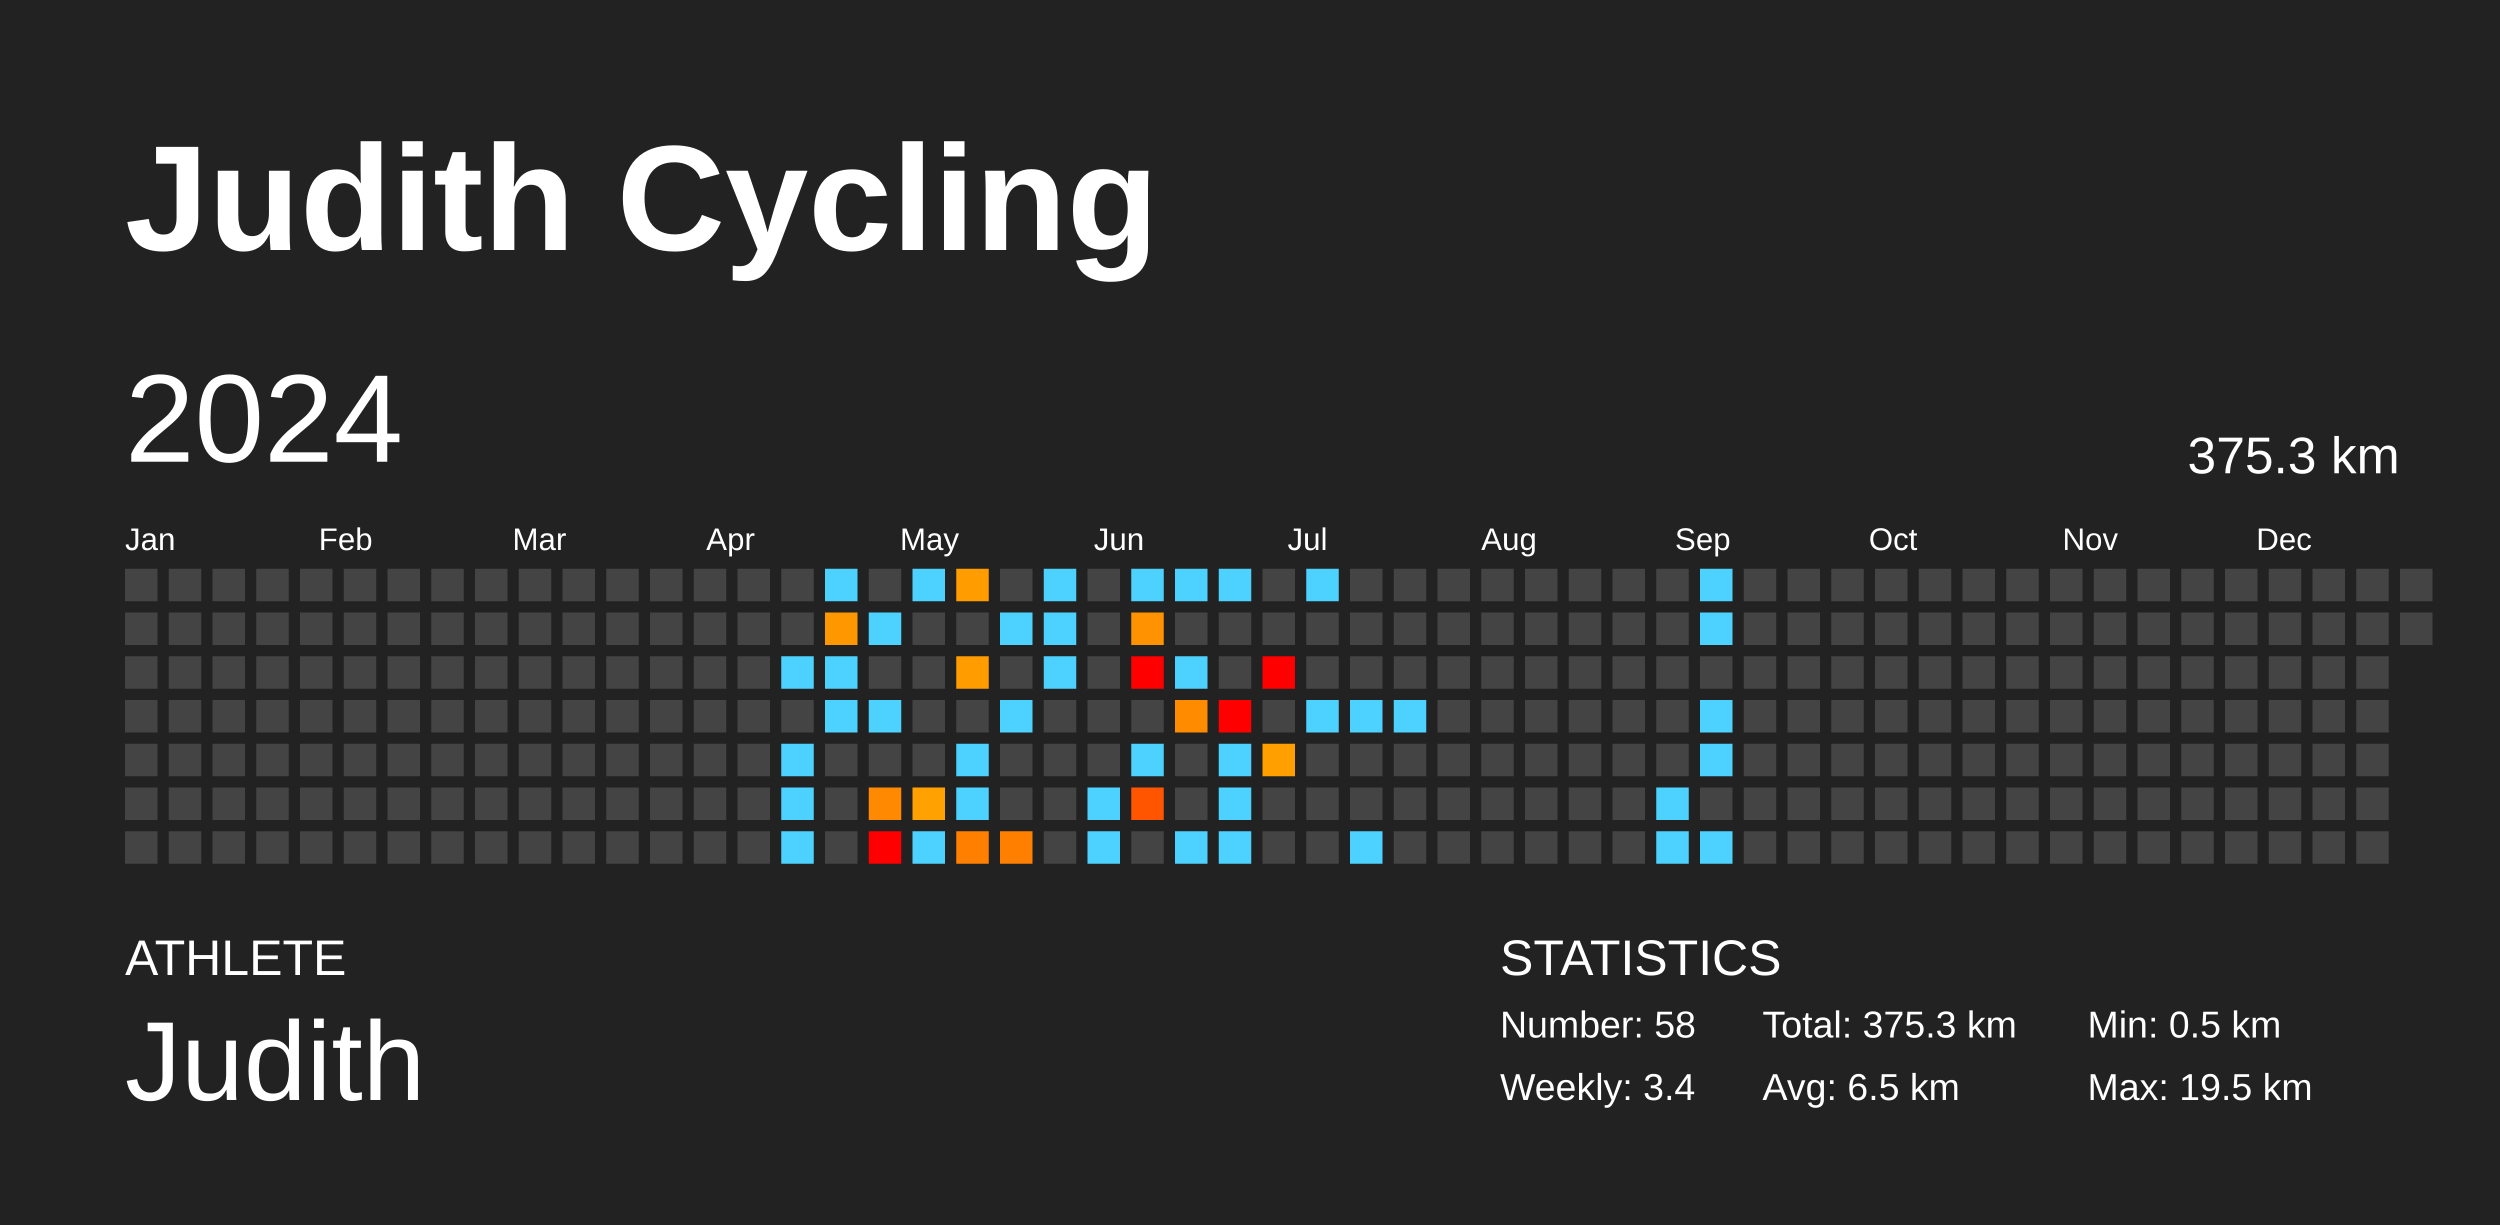
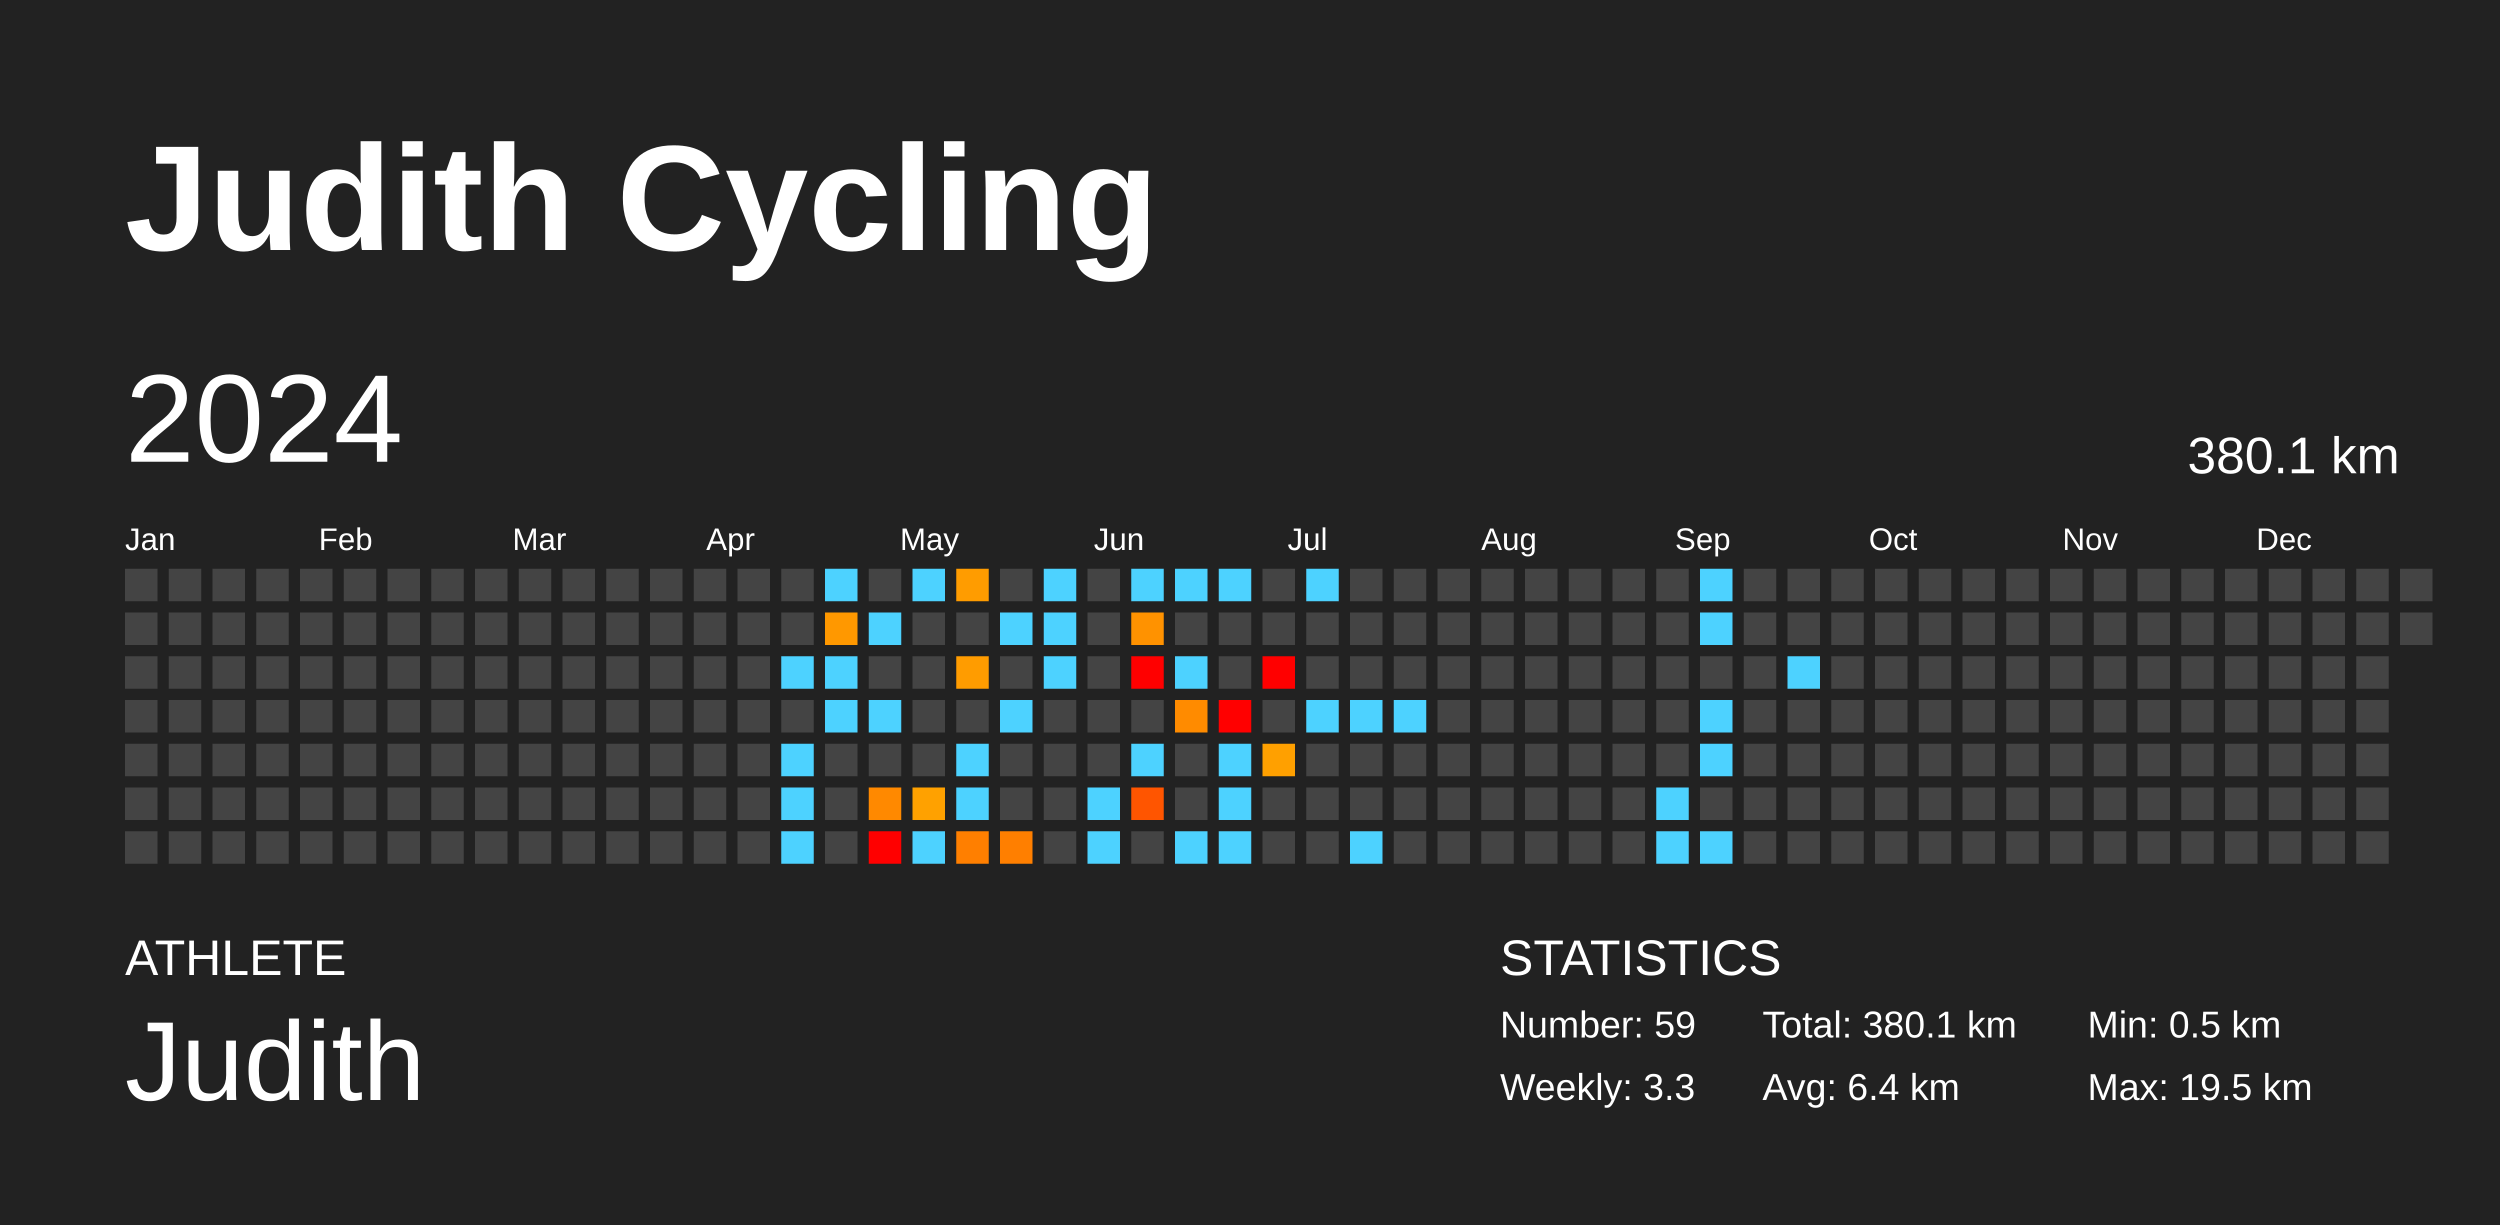
<svg xmlns="http://www.w3.org/2000/svg" baseProfile="full" height="98mm" version="1.1" viewBox="0,0,200,98" width="200mm">
  <defs />
  <rect fill="#222222" height="98" width="200" x="0" y="0" />
  <text fill="#FFFFFF" style="font-size:12px; font-family:Arial; font-weight:bold;" x="10" y="20">Judith Cycling</text>
  <text fill="#FFFFFF" style="font-size:4px; font-family:Arial" x="10" y="78">ATHLETE</text>
  <text fill="#FFFFFF" style="font-size:9px; font-family:Arial" x="10" y="88">Judith</text>
  <text fill="#FFFFFF" style="font-size:4px; font-family:Arial" x="120" y="78">STATISTICS</text>
-   <text fill="#FFFFFF" style="font-size:3px; font-family:Arial" x="120" y="83">Number: 58</text>
-   <text fill="#FFFFFF" style="font-size:3px; font-family:Arial" x="120" y="88">Weekly: 3.4</text>
-   <text fill="#FFFFFF" style="font-size:3px; font-family:Arial" x="141" y="83">Total: 375.3 km</text>
-   <text fill="#FFFFFF" style="font-size:3px; font-family:Arial" x="141" y="88">Avg: 6.5 km</text>
+   <text fill="#FFFFFF" style="font-size:3px; font-family:Arial" x="120" y="83">Number: 59</text>
+   <text fill="#FFFFFF" style="font-size:3px; font-family:Arial" x="120" y="88">Weekly: 3.3</text>
+   <text fill="#FFFFFF" style="font-size:3px; font-family:Arial" x="141" y="83">Total: 380.1 km</text>
+   <text fill="#FFFFFF" style="font-size:3px; font-family:Arial" x="141" y="88">Avg: 6.4 km</text>
  <text fill="#FFFFFF" style="font-size:3px; font-family:Arial" x="167" y="83">Min: 0.5 km</text>
  <text fill="#FFFFFF" style="font-size:3px; font-family:Arial" x="167" y="88">Max: 19.5 km</text>
  <text dominant-baseline="hanging" fill="#FFFFFF" style="font-size:10.0px; font-family:Arial;" x="10" y="30">2024</text>
-   <text dominant-baseline="hanging" fill="#FFFFFF" style="font-size:4.125px; font-family:Arial;" x="175" y="35">375.3 km</text>
+   <text dominant-baseline="hanging" fill="#FFFFFF" style="font-size:4.125px; font-family:Arial;" x="175" y="35">380.1 km</text>
  <text fill="#FFFFFF" style="font-size:2.5px; font-family:Arial" x="10.0" y="44">Jan</text>
  <text fill="#FFFFFF" style="font-size:2.5px; font-family:Arial" x="25.5" y="44">Feb</text>
  <text fill="#FFFFFF" style="font-size:2.5px; font-family:Arial" x="41.0" y="44">Mar</text>
  <text fill="#FFFFFF" style="font-size:2.5px; font-family:Arial" x="56.5" y="44">Apr</text>
  <text fill="#FFFFFF" style="font-size:2.5px; font-family:Arial" x="72.0" y="44">May</text>
  <text fill="#FFFFFF" style="font-size:2.5px; font-family:Arial" x="87.5" y="44">Jun</text>
  <text fill="#FFFFFF" style="font-size:2.5px; font-family:Arial" x="103.0" y="44">Jul</text>
  <text fill="#FFFFFF" style="font-size:2.5px; font-family:Arial" x="118.5" y="44">Aug</text>
  <text fill="#FFFFFF" style="font-size:2.5px; font-family:Arial" x="134.0" y="44">Sep</text>
  <text fill="#FFFFFF" style="font-size:2.5px; font-family:Arial" x="149.5" y="44">Oct</text>
  <text fill="#FFFFFF" style="font-size:2.5px; font-family:Arial" x="165.0" y="44">Nov</text>
  <text fill="#FFFFFF" style="font-size:2.5px; font-family:Arial" x="180.5" y="44">Dec</text>
  <rect fill="#444444" height="2.6" width="2.6" x="10.0" y="45.5" />
  <rect fill="#444444" height="2.6" width="2.6" x="10.0" y="49.0" />
  <rect fill="#444444" height="2.6" width="2.6" x="10.0" y="52.5" />
  <rect fill="#444444" height="2.6" width="2.6" x="10.0" y="56.0" />
  <rect fill="#444444" height="2.6" width="2.6" x="10.0" y="59.5" />
  <rect fill="#444444" height="2.6" width="2.6" x="10.0" y="63.0" />
  <rect fill="#444444" height="2.6" width="2.6" x="10.0" y="66.5" />
  <rect fill="#444444" height="2.6" width="2.6" x="13.5" y="45.5" />
  <rect fill="#444444" height="2.6" width="2.6" x="13.5" y="49.0" />
  <rect fill="#444444" height="2.6" width="2.6" x="13.5" y="52.5" />
  <rect fill="#444444" height="2.6" width="2.6" x="13.5" y="56.0" />
  <rect fill="#444444" height="2.6" width="2.6" x="13.5" y="59.5" />
  <rect fill="#444444" height="2.6" width="2.6" x="13.5" y="63.0" />
  <rect fill="#444444" height="2.6" width="2.6" x="13.5" y="66.5" />
  <rect fill="#444444" height="2.6" width="2.6" x="17.0" y="45.5" />
  <rect fill="#444444" height="2.6" width="2.6" x="17.0" y="49.0" />
  <rect fill="#444444" height="2.6" width="2.6" x="17.0" y="52.5" />
  <rect fill="#444444" height="2.6" width="2.6" x="17.0" y="56.0" />
  <rect fill="#444444" height="2.6" width="2.6" x="17.0" y="59.5" />
  <rect fill="#444444" height="2.6" width="2.6" x="17.0" y="63.0" />
  <rect fill="#444444" height="2.6" width="2.6" x="17.0" y="66.5" />
  <rect fill="#444444" height="2.6" width="2.6" x="20.5" y="45.5" />
  <rect fill="#444444" height="2.6" width="2.6" x="20.5" y="49.0" />
  <rect fill="#444444" height="2.6" width="2.6" x="20.5" y="52.5" />
  <rect fill="#444444" height="2.6" width="2.6" x="20.5" y="56.0" />
  <rect fill="#444444" height="2.6" width="2.6" x="20.5" y="59.5" />
  <rect fill="#444444" height="2.6" width="2.6" x="20.5" y="63.0" />
  <rect fill="#444444" height="2.6" width="2.6" x="20.5" y="66.5" />
  <rect fill="#444444" height="2.6" width="2.6" x="24.0" y="45.5" />
  <rect fill="#444444" height="2.6" width="2.6" x="24.0" y="49.0" />
  <rect fill="#444444" height="2.6" width="2.6" x="24.0" y="52.5" />
  <rect fill="#444444" height="2.6" width="2.6" x="24.0" y="56.0" />
  <rect fill="#444444" height="2.6" width="2.6" x="24.0" y="59.5" />
  <rect fill="#444444" height="2.6" width="2.6" x="24.0" y="63.0" />
  <rect fill="#444444" height="2.6" width="2.6" x="24.0" y="66.5" />
  <rect fill="#444444" height="2.6" width="2.6" x="27.5" y="45.5" />
  <rect fill="#444444" height="2.6" width="2.6" x="27.5" y="49.0" />
  <rect fill="#444444" height="2.6" width="2.6" x="27.5" y="52.5" />
  <rect fill="#444444" height="2.6" width="2.6" x="27.5" y="56.0" />
  <rect fill="#444444" height="2.6" width="2.6" x="27.5" y="59.5" />
  <rect fill="#444444" height="2.6" width="2.6" x="27.5" y="63.0" />
  <rect fill="#444444" height="2.6" width="2.6" x="27.5" y="66.5" />
  <rect fill="#444444" height="2.6" width="2.6" x="31.0" y="45.5" />
  <rect fill="#444444" height="2.6" width="2.6" x="31.0" y="49.0" />
  <rect fill="#444444" height="2.6" width="2.6" x="31.0" y="52.5" />
  <rect fill="#444444" height="2.6" width="2.6" x="31.0" y="56.0" />
  <rect fill="#444444" height="2.6" width="2.6" x="31.0" y="59.5" />
  <rect fill="#444444" height="2.6" width="2.6" x="31.0" y="63.0" />
  <rect fill="#444444" height="2.6" width="2.6" x="31.0" y="66.5" />
  <rect fill="#444444" height="2.6" width="2.6" x="34.5" y="45.5" />
  <rect fill="#444444" height="2.6" width="2.6" x="34.5" y="49.0" />
  <rect fill="#444444" height="2.6" width="2.6" x="34.5" y="52.5" />
  <rect fill="#444444" height="2.6" width="2.6" x="34.5" y="56.0" />
  <rect fill="#444444" height="2.6" width="2.6" x="34.5" y="59.5" />
  <rect fill="#444444" height="2.6" width="2.6" x="34.5" y="63.0" />
  <rect fill="#444444" height="2.6" width="2.6" x="34.5" y="66.5" />
  <rect fill="#444444" height="2.6" width="2.6" x="38.0" y="45.5" />
  <rect fill="#444444" height="2.6" width="2.6" x="38.0" y="49.0" />
  <rect fill="#444444" height="2.6" width="2.6" x="38.0" y="52.5" />
  <rect fill="#444444" height="2.6" width="2.6" x="38.0" y="56.0" />
  <rect fill="#444444" height="2.6" width="2.6" x="38.0" y="59.5" />
  <rect fill="#444444" height="2.6" width="2.6" x="38.0" y="63.0" />
  <rect fill="#444444" height="2.6" width="2.6" x="38.0" y="66.5" />
  <rect fill="#444444" height="2.6" width="2.6" x="41.5" y="45.5" />
  <rect fill="#444444" height="2.6" width="2.6" x="41.5" y="49.0" />
  <rect fill="#444444" height="2.6" width="2.6" x="41.5" y="52.5" />
  <rect fill="#444444" height="2.6" width="2.6" x="41.5" y="56.0" />
  <rect fill="#444444" height="2.6" width="2.6" x="41.5" y="59.5" />
  <rect fill="#444444" height="2.6" width="2.6" x="41.5" y="63.0" />
  <rect fill="#444444" height="2.6" width="2.6" x="41.5" y="66.5" />
  <rect fill="#444444" height="2.6" width="2.6" x="45.0" y="45.5" />
  <rect fill="#444444" height="2.6" width="2.6" x="45.0" y="49.0" />
  <rect fill="#444444" height="2.6" width="2.6" x="45.0" y="52.5" />
  <rect fill="#444444" height="2.6" width="2.6" x="45.0" y="56.0" />
  <rect fill="#444444" height="2.6" width="2.6" x="45.0" y="59.5" />
  <rect fill="#444444" height="2.6" width="2.6" x="45.0" y="63.0" />
  <rect fill="#444444" height="2.6" width="2.6" x="45.0" y="66.5" />
  <rect fill="#444444" height="2.6" width="2.6" x="48.5" y="45.5" />
  <rect fill="#444444" height="2.6" width="2.6" x="48.5" y="49.0" />
  <rect fill="#444444" height="2.6" width="2.6" x="48.5" y="52.5" />
  <rect fill="#444444" height="2.6" width="2.6" x="48.5" y="56.0" />
  <rect fill="#444444" height="2.6" width="2.6" x="48.5" y="59.5" />
  <rect fill="#444444" height="2.6" width="2.6" x="48.5" y="63.0" />
  <rect fill="#444444" height="2.6" width="2.6" x="48.5" y="66.5" />
  <rect fill="#444444" height="2.6" width="2.6" x="52.0" y="45.5" />
  <rect fill="#444444" height="2.6" width="2.6" x="52.0" y="49.0" />
  <rect fill="#444444" height="2.6" width="2.6" x="52.0" y="52.5" />
  <rect fill="#444444" height="2.6" width="2.6" x="52.0" y="56.0" />
  <rect fill="#444444" height="2.6" width="2.6" x="52.0" y="59.5" />
  <rect fill="#444444" height="2.6" width="2.6" x="52.0" y="63.0" />
  <rect fill="#444444" height="2.6" width="2.6" x="52.0" y="66.5" />
  <rect fill="#444444" height="2.6" width="2.6" x="55.5" y="45.5" />
  <rect fill="#444444" height="2.6" width="2.6" x="55.5" y="49.0" />
  <rect fill="#444444" height="2.6" width="2.6" x="55.5" y="52.5" />
  <rect fill="#444444" height="2.6" width="2.6" x="55.5" y="56.0" />
  <rect fill="#444444" height="2.6" width="2.6" x="55.5" y="59.5" />
  <rect fill="#444444" height="2.6" width="2.6" x="55.5" y="63.0" />
  <rect fill="#444444" height="2.6" width="2.6" x="55.5" y="66.5" />
  <rect fill="#444444" height="2.6" width="2.6" x="59.0" y="45.5" />
  <rect fill="#444444" height="2.6" width="2.6" x="59.0" y="49.0" />
  <rect fill="#444444" height="2.6" width="2.6" x="59.0" y="52.5" />
  <rect fill="#444444" height="2.6" width="2.6" x="59.0" y="56.0" />
  <rect fill="#444444" height="2.6" width="2.6" x="59.0" y="59.5" />
  <rect fill="#444444" height="2.6" width="2.6" x="59.0" y="63.0" />
  <rect fill="#444444" height="2.6" width="2.6" x="59.0" y="66.5" />
  <rect fill="#444444" height="2.6" width="2.6" x="62.5" y="45.5" />
  <rect fill="#444444" height="2.6" width="2.6" x="62.5" y="49.0" />
  <rect fill="#4dd2ff" height="2.6" width="2.6" x="62.5" y="52.5" />
  <rect fill="#444444" height="2.6" width="2.6" x="62.5" y="56.0" />
  <rect fill="#4dd2ff" height="2.6" width="2.6" x="62.5" y="59.5" />
  <rect fill="#4dd2ff" height="2.6" width="2.6" x="62.5" y="63.0" />
  <rect fill="#4dd2ff" height="2.6" width="2.6" x="62.5" y="66.5" />
  <rect fill="#4dd2ff" height="2.6" width="2.6" x="66.0" y="45.5" />
  <rect fill="#ff9800" height="2.6" width="2.6" x="66.0" y="49.0" />
  <rect fill="#4dd2ff" height="2.6" width="2.6" x="66.0" y="52.5" />
  <rect fill="#4dd2ff" height="2.6" width="2.6" x="66.0" y="56.0" />
  <rect fill="#444444" height="2.6" width="2.6" x="66.0" y="59.5" />
  <rect fill="#444444" height="2.6" width="2.6" x="66.0" y="63.0" />
  <rect fill="#444444" height="2.6" width="2.6" x="66.0" y="66.5" />
  <rect fill="#444444" height="2.6" width="2.6" x="69.5" y="45.5" />
  <rect fill="#4dd2ff" height="2.6" width="2.6" x="69.5" y="49.0" />
  <rect fill="#444444" height="2.6" width="2.6" x="69.5" y="52.5" />
  <rect fill="#4dd2ff" height="2.6" width="2.6" x="69.5" y="56.0" />
  <rect fill="#444444" height="2.6" width="2.6" x="69.5" y="59.5" />
  <rect fill="#ff8900" height="2.6" width="2.6" x="69.5" y="63.0" />
  <rect fill="red" height="2.6" width="2.6" x="69.5" y="66.5" />
  <rect fill="#4dd2ff" height="2.6" width="2.6" x="73.0" y="45.5" />
  <rect fill="#444444" height="2.6" width="2.6" x="73.0" y="49.0" />
  <rect fill="#444444" height="2.6" width="2.6" x="73.0" y="52.5" />
  <rect fill="#444444" height="2.6" width="2.6" x="73.0" y="56.0" />
  <rect fill="#444444" height="2.6" width="2.6" x="73.0" y="59.5" />
  <rect fill="#ffa100" height="2.6" width="2.6" x="73.0" y="63.0" />
  <rect fill="#4dd2ff" height="2.6" width="2.6" x="73.0" y="66.5" />
  <rect fill="#ff9c00" height="2.6" width="2.6" x="76.5" y="45.5" />
  <rect fill="#444444" height="2.6" width="2.6" x="76.5" y="49.0" />
  <rect fill="#ff9c00" height="2.6" width="2.6" x="76.5" y="52.5" />
  <rect fill="#444444" height="2.6" width="2.6" x="76.5" y="56.0" />
  <rect fill="#4dd2ff" height="2.6" width="2.6" x="76.5" y="59.5" />
  <rect fill="#4dd2ff" height="2.6" width="2.6" x="76.5" y="63.0" />
  <rect fill="#ff7f00" height="2.6" width="2.6" x="76.5" y="66.5" />
  <rect fill="#444444" height="2.6" width="2.6" x="80.0" y="45.5" />
  <rect fill="#4dd2ff" height="2.6" width="2.6" x="80.0" y="49.0" />
  <rect fill="#444444" height="2.6" width="2.6" x="80.0" y="52.5" />
  <rect fill="#4dd2ff" height="2.6" width="2.6" x="80.0" y="56.0" />
  <rect fill="#444444" height="2.6" width="2.6" x="80.0" y="59.5" />
  <rect fill="#444444" height="2.6" width="2.6" x="80.0" y="63.0" />
  <rect fill="#ff7f00" height="2.6" width="2.6" x="80.0" y="66.5" />
  <rect fill="#4dd2ff" height="2.6" width="2.6" x="83.5" y="45.5" />
  <rect fill="#4dd2ff" height="2.6" width="2.6" x="83.5" y="49.0" />
  <rect fill="#4dd2ff" height="2.6" width="2.6" x="83.5" y="52.5" />
  <rect fill="#444444" height="2.6" width="2.6" x="83.5" y="56.0" />
  <rect fill="#444444" height="2.6" width="2.6" x="83.5" y="59.5" />
  <rect fill="#444444" height="2.6" width="2.6" x="83.5" y="63.0" />
  <rect fill="#444444" height="2.6" width="2.6" x="83.5" y="66.5" />
  <rect fill="#444444" height="2.6" width="2.6" x="87.0" y="45.5" />
  <rect fill="#444444" height="2.6" width="2.6" x="87.0" y="49.0" />
  <rect fill="#444444" height="2.6" width="2.6" x="87.0" y="52.5" />
  <rect fill="#444444" height="2.6" width="2.6" x="87.0" y="56.0" />
  <rect fill="#444444" height="2.6" width="2.6" x="87.0" y="59.5" />
  <rect fill="#4dd2ff" height="2.6" width="2.6" x="87.0" y="63.0" />
  <rect fill="#4dd2ff" height="2.6" width="2.6" x="87.0" y="66.5" />
  <rect fill="#4dd2ff" height="2.6" width="2.6" x="90.5" y="45.5" />
  <rect fill="#ff9200" height="2.6" width="2.6" x="90.5" y="49.0" />
  <rect fill="red" height="2.6" width="2.6" x="90.5" y="52.5" />
  <rect fill="#444444" height="2.6" width="2.6" x="90.5" y="56.0" />
  <rect fill="#4dd2ff" height="2.6" width="2.6" x="90.5" y="59.5" />
  <rect fill="#ff5500" height="2.6" width="2.6" x="90.5" y="63.0" />
  <rect fill="#444444" height="2.6" width="2.6" x="90.5" y="66.5" />
  <rect fill="#4dd2ff" height="2.6" width="2.6" x="94.0" y="45.5" />
  <rect fill="#444444" height="2.6" width="2.6" x="94.0" y="49.0" />
  <rect fill="#4dd2ff" height="2.6" width="2.6" x="94.0" y="52.5" />
  <rect fill="#ff8b00" height="2.6" width="2.6" x="94.0" y="56.0" />
  <rect fill="#444444" height="2.6" width="2.6" x="94.0" y="59.5" />
  <rect fill="#444444" height="2.6" width="2.6" x="94.0" y="63.0" />
  <rect fill="#4dd2ff" height="2.6" width="2.6" x="94.0" y="66.5" />
  <rect fill="#4dd2ff" height="2.6" width="2.6" x="97.5" y="45.5" />
  <rect fill="#444444" height="2.6" width="2.6" x="97.5" y="49.0" />
  <rect fill="#444444" height="2.6" width="2.6" x="97.5" y="52.5" />
  <rect fill="red" height="2.6" width="2.6" x="97.5" y="56.0" />
  <rect fill="#4dd2ff" height="2.6" width="2.6" x="97.5" y="59.5" />
  <rect fill="#4dd2ff" height="2.6" width="2.6" x="97.5" y="63.0" />
  <rect fill="#4dd2ff" height="2.6" width="2.6" x="97.5" y="66.5" />
  <rect fill="#444444" height="2.6" width="2.6" x="101.0" y="45.5" />
  <rect fill="#444444" height="2.6" width="2.6" x="101.0" y="49.0" />
  <rect fill="red" height="2.6" width="2.6" x="101.0" y="52.5" />
  <rect fill="#444444" height="2.6" width="2.6" x="101.0" y="56.0" />
  <rect fill="#ffa000" height="2.6" width="2.6" x="101.0" y="59.5" />
  <rect fill="#444444" height="2.6" width="2.6" x="101.0" y="63.0" />
  <rect fill="#444444" height="2.6" width="2.6" x="101.0" y="66.5" />
  <rect fill="#4dd2ff" height="2.6" width="2.6" x="104.5" y="45.5" />
  <rect fill="#444444" height="2.6" width="2.6" x="104.5" y="49.0" />
  <rect fill="#444444" height="2.6" width="2.6" x="104.5" y="52.5" />
  <rect fill="#4dd2ff" height="2.6" width="2.6" x="104.5" y="56.0" />
  <rect fill="#444444" height="2.6" width="2.6" x="104.5" y="59.5" />
  <rect fill="#444444" height="2.6" width="2.6" x="104.5" y="63.0" />
  <rect fill="#444444" height="2.6" width="2.6" x="104.5" y="66.5" />
  <rect fill="#444444" height="2.6" width="2.6" x="108.0" y="45.5" />
  <rect fill="#444444" height="2.6" width="2.6" x="108.0" y="49.0" />
  <rect fill="#444444" height="2.6" width="2.6" x="108.0" y="52.5" />
  <rect fill="#4dd2ff" height="2.6" width="2.6" x="108.0" y="56.0" />
  <rect fill="#444444" height="2.6" width="2.6" x="108.0" y="59.5" />
  <rect fill="#444444" height="2.6" width="2.6" x="108.0" y="63.0" />
  <rect fill="#4dd2ff" height="2.6" width="2.6" x="108.0" y="66.5" />
  <rect fill="#444444" height="2.6" width="2.6" x="111.5" y="45.5" />
  <rect fill="#444444" height="2.6" width="2.6" x="111.5" y="49.0" />
  <rect fill="#444444" height="2.6" width="2.6" x="111.5" y="52.5" />
  <rect fill="#4dd2ff" height="2.6" width="2.6" x="111.5" y="56.0" />
  <rect fill="#444444" height="2.6" width="2.6" x="111.5" y="59.5" />
  <rect fill="#444444" height="2.6" width="2.6" x="111.5" y="63.0" />
  <rect fill="#444444" height="2.6" width="2.6" x="111.5" y="66.5" />
  <rect fill="#444444" height="2.6" width="2.6" x="115.0" y="45.5" />
  <rect fill="#444444" height="2.6" width="2.6" x="115.0" y="49.0" />
  <rect fill="#444444" height="2.6" width="2.6" x="115.0" y="52.5" />
  <rect fill="#444444" height="2.6" width="2.6" x="115.0" y="56.0" />
  <rect fill="#444444" height="2.6" width="2.6" x="115.0" y="59.5" />
  <rect fill="#444444" height="2.6" width="2.6" x="115.0" y="63.0" />
  <rect fill="#444444" height="2.6" width="2.6" x="115.0" y="66.5" />
  <rect fill="#444444" height="2.6" width="2.6" x="118.5" y="45.5" />
  <rect fill="#444444" height="2.6" width="2.6" x="118.5" y="49.0" />
  <rect fill="#444444" height="2.6" width="2.6" x="118.5" y="52.5" />
  <rect fill="#444444" height="2.6" width="2.6" x="118.5" y="56.0" />
  <rect fill="#444444" height="2.6" width="2.6" x="118.5" y="59.5" />
  <rect fill="#444444" height="2.6" width="2.6" x="118.5" y="63.0" />
  <rect fill="#444444" height="2.6" width="2.6" x="118.5" y="66.5" />
  <rect fill="#444444" height="2.6" width="2.6" x="122.0" y="45.5" />
  <rect fill="#444444" height="2.6" width="2.6" x="122.0" y="49.0" />
  <rect fill="#444444" height="2.6" width="2.6" x="122.0" y="52.5" />
  <rect fill="#444444" height="2.6" width="2.6" x="122.0" y="56.0" />
  <rect fill="#444444" height="2.6" width="2.6" x="122.0" y="59.5" />
  <rect fill="#444444" height="2.6" width="2.6" x="122.0" y="63.0" />
  <rect fill="#444444" height="2.6" width="2.6" x="122.0" y="66.5" />
  <rect fill="#444444" height="2.6" width="2.6" x="125.5" y="45.5" />
  <rect fill="#444444" height="2.6" width="2.6" x="125.5" y="49.0" />
  <rect fill="#444444" height="2.6" width="2.6" x="125.5" y="52.5" />
  <rect fill="#444444" height="2.6" width="2.6" x="125.5" y="56.0" />
  <rect fill="#444444" height="2.6" width="2.6" x="125.5" y="59.5" />
  <rect fill="#444444" height="2.6" width="2.6" x="125.5" y="63.0" />
  <rect fill="#444444" height="2.6" width="2.6" x="125.5" y="66.5" />
  <rect fill="#444444" height="2.6" width="2.6" x="129.0" y="45.5" />
  <rect fill="#444444" height="2.6" width="2.6" x="129.0" y="49.0" />
  <rect fill="#444444" height="2.6" width="2.6" x="129.0" y="52.5" />
  <rect fill="#444444" height="2.6" width="2.6" x="129.0" y="56.0" />
  <rect fill="#444444" height="2.6" width="2.6" x="129.0" y="59.5" />
  <rect fill="#444444" height="2.6" width="2.6" x="129.0" y="63.0" />
  <rect fill="#444444" height="2.6" width="2.6" x="129.0" y="66.5" />
  <rect fill="#444444" height="2.6" width="2.6" x="132.5" y="45.5" />
  <rect fill="#444444" height="2.6" width="2.6" x="132.5" y="49.0" />
  <rect fill="#444444" height="2.6" width="2.6" x="132.5" y="52.5" />
  <rect fill="#444444" height="2.6" width="2.6" x="132.5" y="56.0" />
  <rect fill="#444444" height="2.6" width="2.6" x="132.5" y="59.5" />
  <rect fill="#4dd2ff" height="2.6" width="2.6" x="132.5" y="63.0" />
  <rect fill="#4dd2ff" height="2.6" width="2.6" x="132.5" y="66.5" />
  <rect fill="#4dd2ff" height="2.6" width="2.6" x="136.0" y="45.5" />
  <rect fill="#4dd2ff" height="2.6" width="2.6" x="136.0" y="49.0" />
  <rect fill="#444444" height="2.6" width="2.6" x="136.0" y="52.5" />
  <rect fill="#4dd2ff" height="2.6" width="2.6" x="136.0" y="56.0" />
  <rect fill="#4dd2ff" height="2.6" width="2.6" x="136.0" y="59.5" />
  <rect fill="#444444" height="2.6" width="2.6" x="136.0" y="63.0" />
  <rect fill="#4dd2ff" height="2.6" width="2.6" x="136.0" y="66.5" />
  <rect fill="#444444" height="2.6" width="2.6" x="139.5" y="45.5" />
  <rect fill="#444444" height="2.6" width="2.6" x="139.5" y="49.0" />
  <rect fill="#444444" height="2.6" width="2.6" x="139.5" y="52.5" />
  <rect fill="#444444" height="2.6" width="2.6" x="139.5" y="56.0" />
  <rect fill="#444444" height="2.6" width="2.6" x="139.5" y="59.5" />
  <rect fill="#444444" height="2.6" width="2.6" x="139.5" y="63.0" />
  <rect fill="#444444" height="2.6" width="2.6" x="139.5" y="66.5" />
  <rect fill="#444444" height="2.6" width="2.6" x="143.0" y="45.5" />
  <rect fill="#444444" height="2.6" width="2.6" x="143.0" y="49.0" />
-   <rect fill="#444444" height="2.6" width="2.6" x="143.0" y="52.5" />
+   <rect fill="#4dd2ff" height="2.6" width="2.6" x="143.0" y="52.5" />
  <rect fill="#444444" height="2.6" width="2.6" x="143.0" y="56.0" />
  <rect fill="#444444" height="2.6" width="2.6" x="143.0" y="59.5" />
  <rect fill="#444444" height="2.6" width="2.6" x="143.0" y="63.0" />
  <rect fill="#444444" height="2.6" width="2.6" x="143.0" y="66.5" />
  <rect fill="#444444" height="2.6" width="2.6" x="146.5" y="45.5" />
  <rect fill="#444444" height="2.6" width="2.6" x="146.5" y="49.0" />
  <rect fill="#444444" height="2.6" width="2.6" x="146.5" y="52.5" />
  <rect fill="#444444" height="2.6" width="2.6" x="146.5" y="56.0" />
  <rect fill="#444444" height="2.6" width="2.6" x="146.5" y="59.5" />
  <rect fill="#444444" height="2.6" width="2.6" x="146.5" y="63.0" />
  <rect fill="#444444" height="2.6" width="2.6" x="146.5" y="66.5" />
  <rect fill="#444444" height="2.6" width="2.6" x="150.0" y="45.5" />
  <rect fill="#444444" height="2.6" width="2.6" x="150.0" y="49.0" />
  <rect fill="#444444" height="2.6" width="2.6" x="150.0" y="52.5" />
  <rect fill="#444444" height="2.6" width="2.6" x="150.0" y="56.0" />
  <rect fill="#444444" height="2.6" width="2.6" x="150.0" y="59.5" />
  <rect fill="#444444" height="2.6" width="2.6" x="150.0" y="63.0" />
  <rect fill="#444444" height="2.6" width="2.6" x="150.0" y="66.5" />
  <rect fill="#444444" height="2.6" width="2.6" x="153.5" y="45.5" />
  <rect fill="#444444" height="2.6" width="2.6" x="153.5" y="49.0" />
  <rect fill="#444444" height="2.6" width="2.6" x="153.5" y="52.5" />
  <rect fill="#444444" height="2.6" width="2.6" x="153.5" y="56.0" />
  <rect fill="#444444" height="2.6" width="2.6" x="153.5" y="59.5" />
  <rect fill="#444444" height="2.6" width="2.6" x="153.5" y="63.0" />
  <rect fill="#444444" height="2.6" width="2.6" x="153.5" y="66.5" />
  <rect fill="#444444" height="2.6" width="2.6" x="157.0" y="45.5" />
  <rect fill="#444444" height="2.6" width="2.6" x="157.0" y="49.0" />
  <rect fill="#444444" height="2.6" width="2.6" x="157.0" y="52.5" />
  <rect fill="#444444" height="2.6" width="2.6" x="157.0" y="56.0" />
  <rect fill="#444444" height="2.6" width="2.6" x="157.0" y="59.5" />
  <rect fill="#444444" height="2.6" width="2.6" x="157.0" y="63.0" />
  <rect fill="#444444" height="2.6" width="2.6" x="157.0" y="66.5" />
  <rect fill="#444444" height="2.6" width="2.6" x="160.5" y="45.5" />
  <rect fill="#444444" height="2.6" width="2.6" x="160.5" y="49.0" />
  <rect fill="#444444" height="2.6" width="2.6" x="160.5" y="52.5" />
  <rect fill="#444444" height="2.6" width="2.6" x="160.5" y="56.0" />
  <rect fill="#444444" height="2.6" width="2.6" x="160.5" y="59.5" />
  <rect fill="#444444" height="2.6" width="2.6" x="160.5" y="63.0" />
  <rect fill="#444444" height="2.6" width="2.6" x="160.5" y="66.5" />
  <rect fill="#444444" height="2.6" width="2.6" x="164.0" y="45.5" />
  <rect fill="#444444" height="2.6" width="2.6" x="164.0" y="49.0" />
  <rect fill="#444444" height="2.6" width="2.6" x="164.0" y="52.5" />
  <rect fill="#444444" height="2.6" width="2.6" x="164.0" y="56.0" />
  <rect fill="#444444" height="2.6" width="2.6" x="164.0" y="59.5" />
  <rect fill="#444444" height="2.6" width="2.6" x="164.0" y="63.0" />
  <rect fill="#444444" height="2.6" width="2.6" x="164.0" y="66.5" />
  <rect fill="#444444" height="2.6" width="2.6" x="167.5" y="45.5" />
  <rect fill="#444444" height="2.6" width="2.6" x="167.5" y="49.0" />
  <rect fill="#444444" height="2.6" width="2.6" x="167.5" y="52.5" />
  <rect fill="#444444" height="2.6" width="2.6" x="167.5" y="56.0" />
  <rect fill="#444444" height="2.6" width="2.6" x="167.5" y="59.5" />
  <rect fill="#444444" height="2.6" width="2.6" x="167.5" y="63.0" />
  <rect fill="#444444" height="2.6" width="2.6" x="167.5" y="66.5" />
  <rect fill="#444444" height="2.6" width="2.6" x="171.0" y="45.5" />
  <rect fill="#444444" height="2.6" width="2.6" x="171.0" y="49.0" />
  <rect fill="#444444" height="2.6" width="2.6" x="171.0" y="52.5" />
  <rect fill="#444444" height="2.6" width="2.6" x="171.0" y="56.0" />
  <rect fill="#444444" height="2.6" width="2.6" x="171.0" y="59.5" />
  <rect fill="#444444" height="2.6" width="2.6" x="171.0" y="63.0" />
  <rect fill="#444444" height="2.6" width="2.6" x="171.0" y="66.5" />
  <rect fill="#444444" height="2.6" width="2.6" x="174.5" y="45.5" />
  <rect fill="#444444" height="2.6" width="2.6" x="174.5" y="49.0" />
  <rect fill="#444444" height="2.6" width="2.6" x="174.5" y="52.5" />
  <rect fill="#444444" height="2.6" width="2.6" x="174.5" y="56.0" />
  <rect fill="#444444" height="2.6" width="2.6" x="174.5" y="59.5" />
  <rect fill="#444444" height="2.6" width="2.6" x="174.5" y="63.0" />
  <rect fill="#444444" height="2.6" width="2.6" x="174.5" y="66.5" />
  <rect fill="#444444" height="2.6" width="2.6" x="178.0" y="45.5" />
  <rect fill="#444444" height="2.6" width="2.6" x="178.0" y="49.0" />
  <rect fill="#444444" height="2.6" width="2.6" x="178.0" y="52.5" />
  <rect fill="#444444" height="2.6" width="2.6" x="178.0" y="56.0" />
  <rect fill="#444444" height="2.6" width="2.6" x="178.0" y="59.5" />
  <rect fill="#444444" height="2.6" width="2.6" x="178.0" y="63.0" />
  <rect fill="#444444" height="2.6" width="2.6" x="178.0" y="66.5" />
  <rect fill="#444444" height="2.6" width="2.6" x="181.5" y="45.5" />
  <rect fill="#444444" height="2.6" width="2.6" x="181.5" y="49.0" />
  <rect fill="#444444" height="2.6" width="2.6" x="181.5" y="52.5" />
  <rect fill="#444444" height="2.6" width="2.6" x="181.5" y="56.0" />
  <rect fill="#444444" height="2.6" width="2.6" x="181.5" y="59.5" />
  <rect fill="#444444" height="2.6" width="2.6" x="181.5" y="63.0" />
  <rect fill="#444444" height="2.6" width="2.6" x="181.5" y="66.5" />
  <rect fill="#444444" height="2.6" width="2.6" x="185.0" y="45.5" />
  <rect fill="#444444" height="2.6" width="2.6" x="185.0" y="49.0" />
  <rect fill="#444444" height="2.6" width="2.6" x="185.0" y="52.5" />
  <rect fill="#444444" height="2.6" width="2.6" x="185.0" y="56.0" />
  <rect fill="#444444" height="2.6" width="2.6" x="185.0" y="59.5" />
  <rect fill="#444444" height="2.6" width="2.6" x="185.0" y="63.0" />
  <rect fill="#444444" height="2.6" width="2.6" x="185.0" y="66.5" />
  <rect fill="#444444" height="2.6" width="2.6" x="188.5" y="45.5" />
  <rect fill="#444444" height="2.6" width="2.6" x="188.5" y="49.0" />
  <rect fill="#444444" height="2.6" width="2.6" x="188.5" y="52.5" />
  <rect fill="#444444" height="2.6" width="2.6" x="188.5" y="56.0" />
  <rect fill="#444444" height="2.6" width="2.6" x="188.5" y="59.5" />
  <rect fill="#444444" height="2.6" width="2.6" x="188.5" y="63.0" />
  <rect fill="#444444" height="2.6" width="2.6" x="188.5" y="66.5" />
  <rect fill="#444444" height="2.6" width="2.6" x="192.0" y="45.5" />
  <rect fill="#444444" height="2.6" width="2.6" x="192.0" y="49.0" />
</svg>
